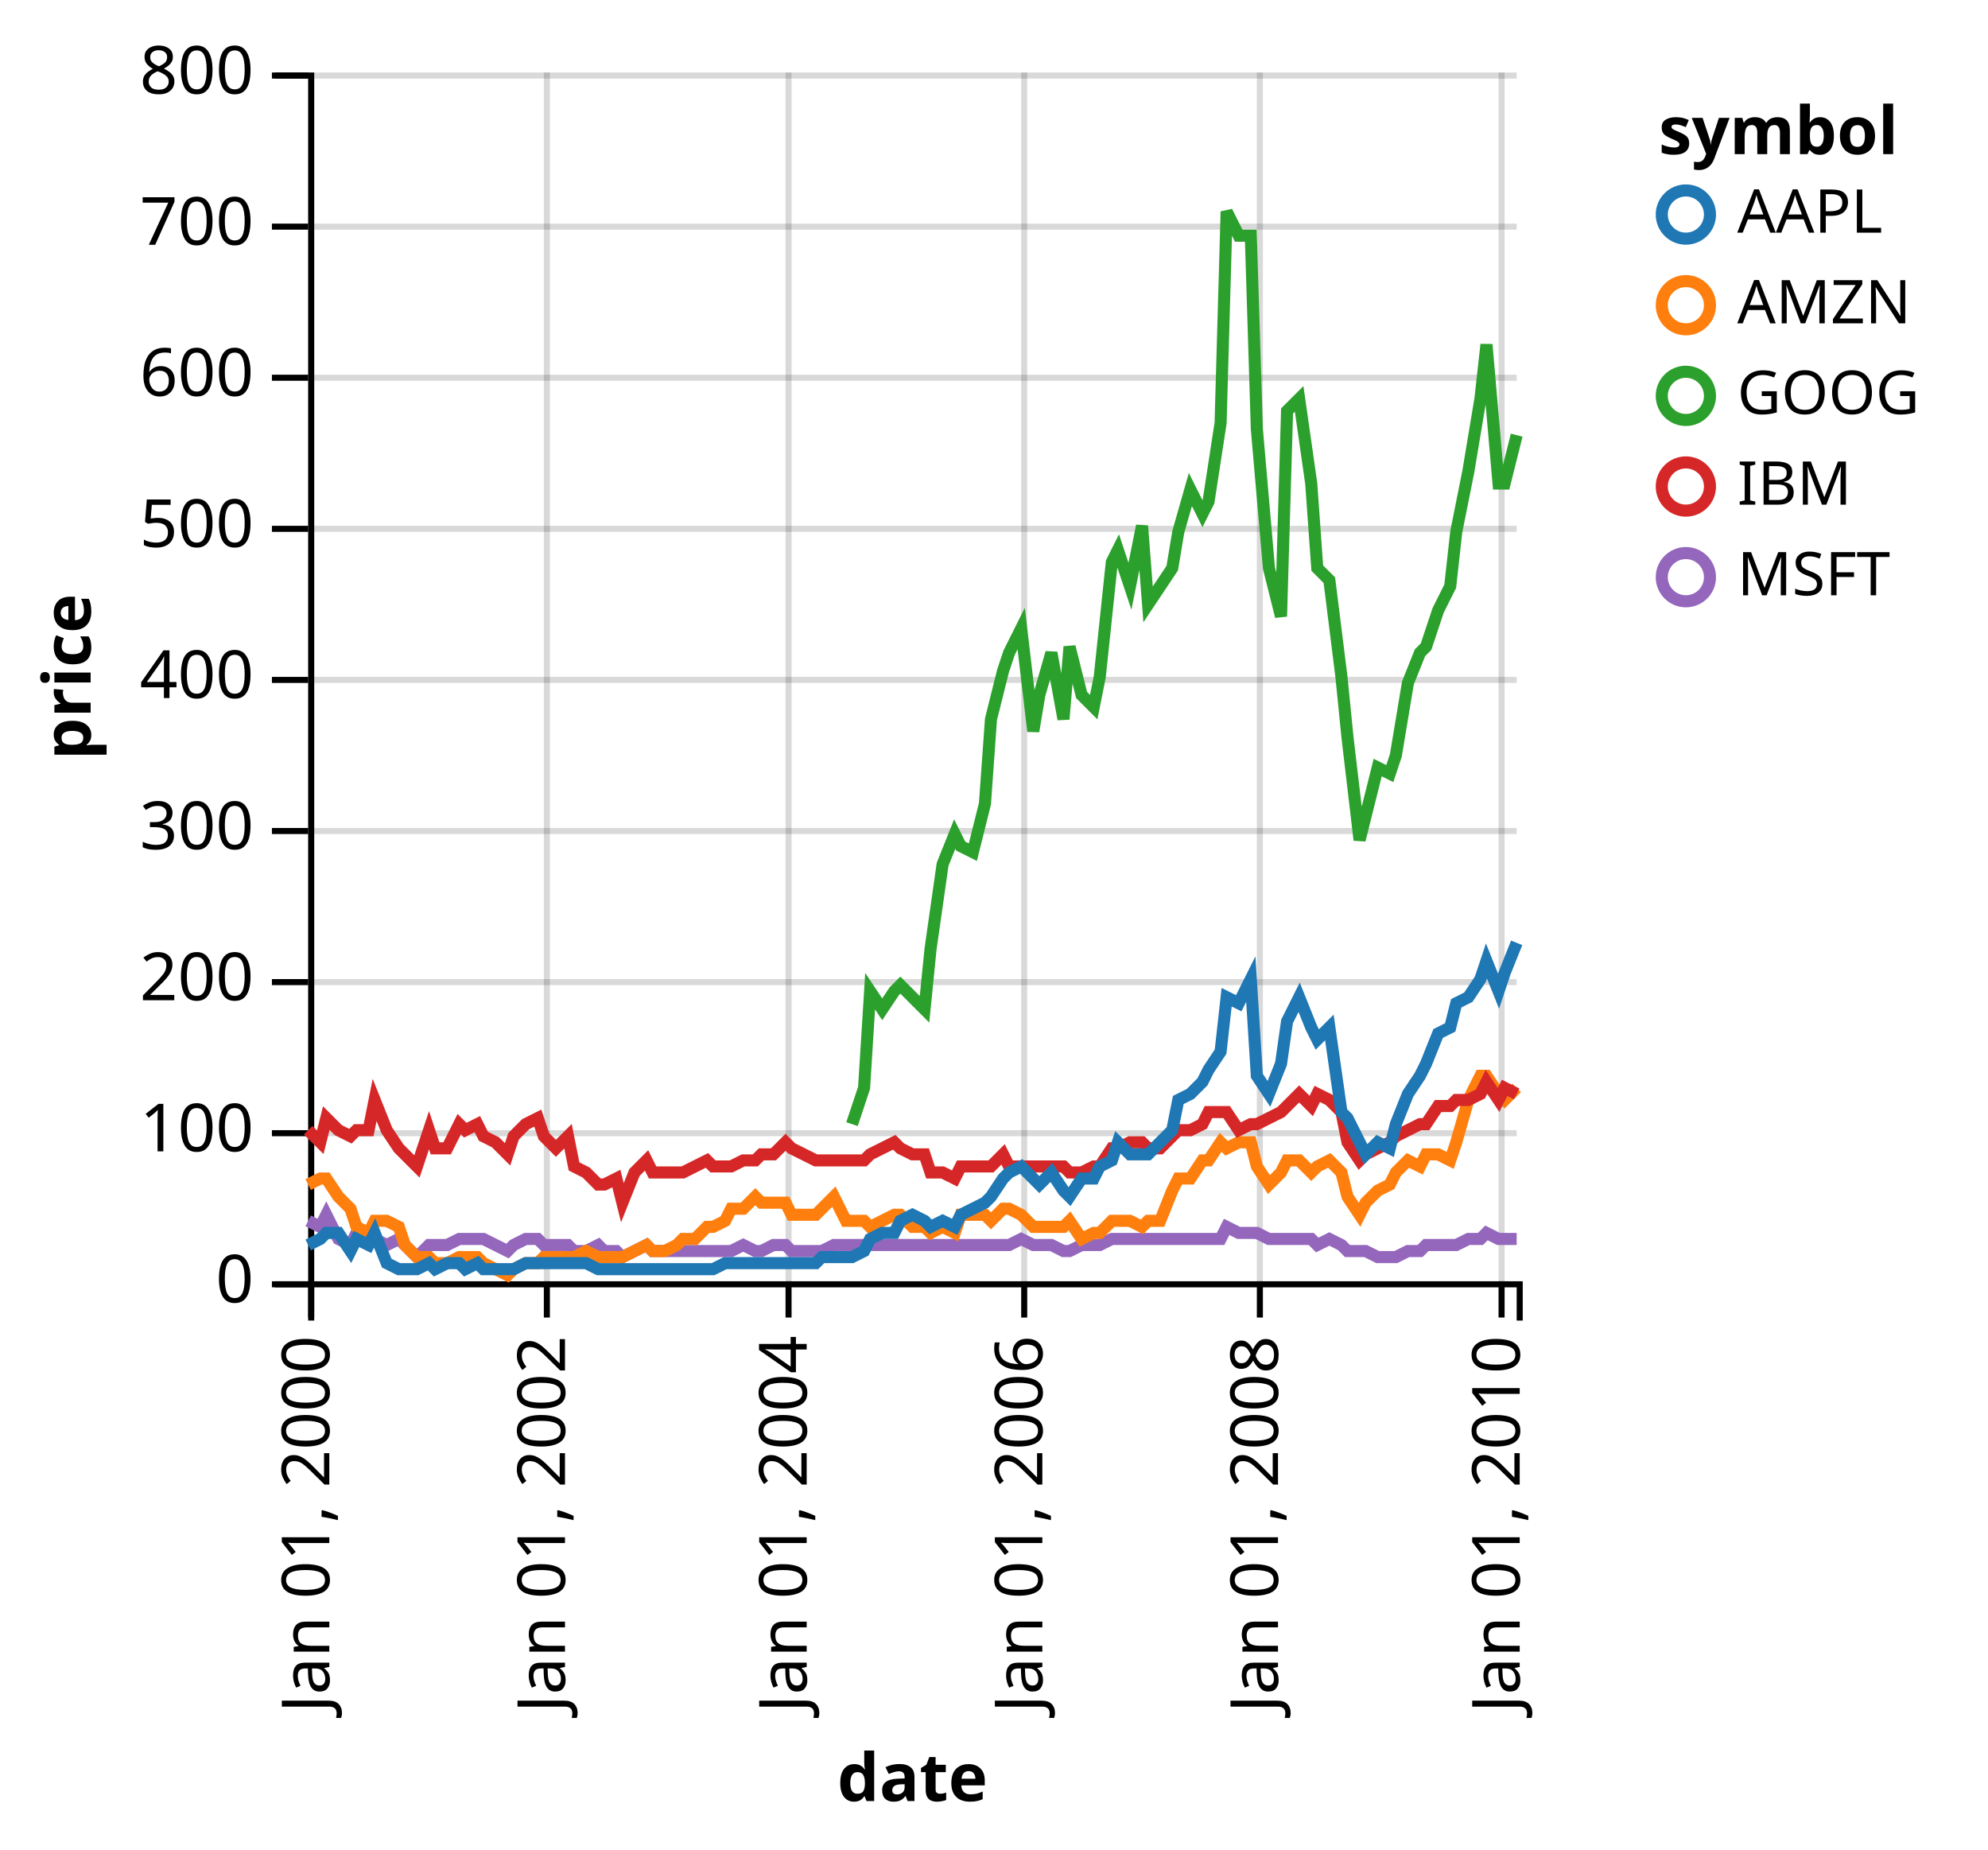
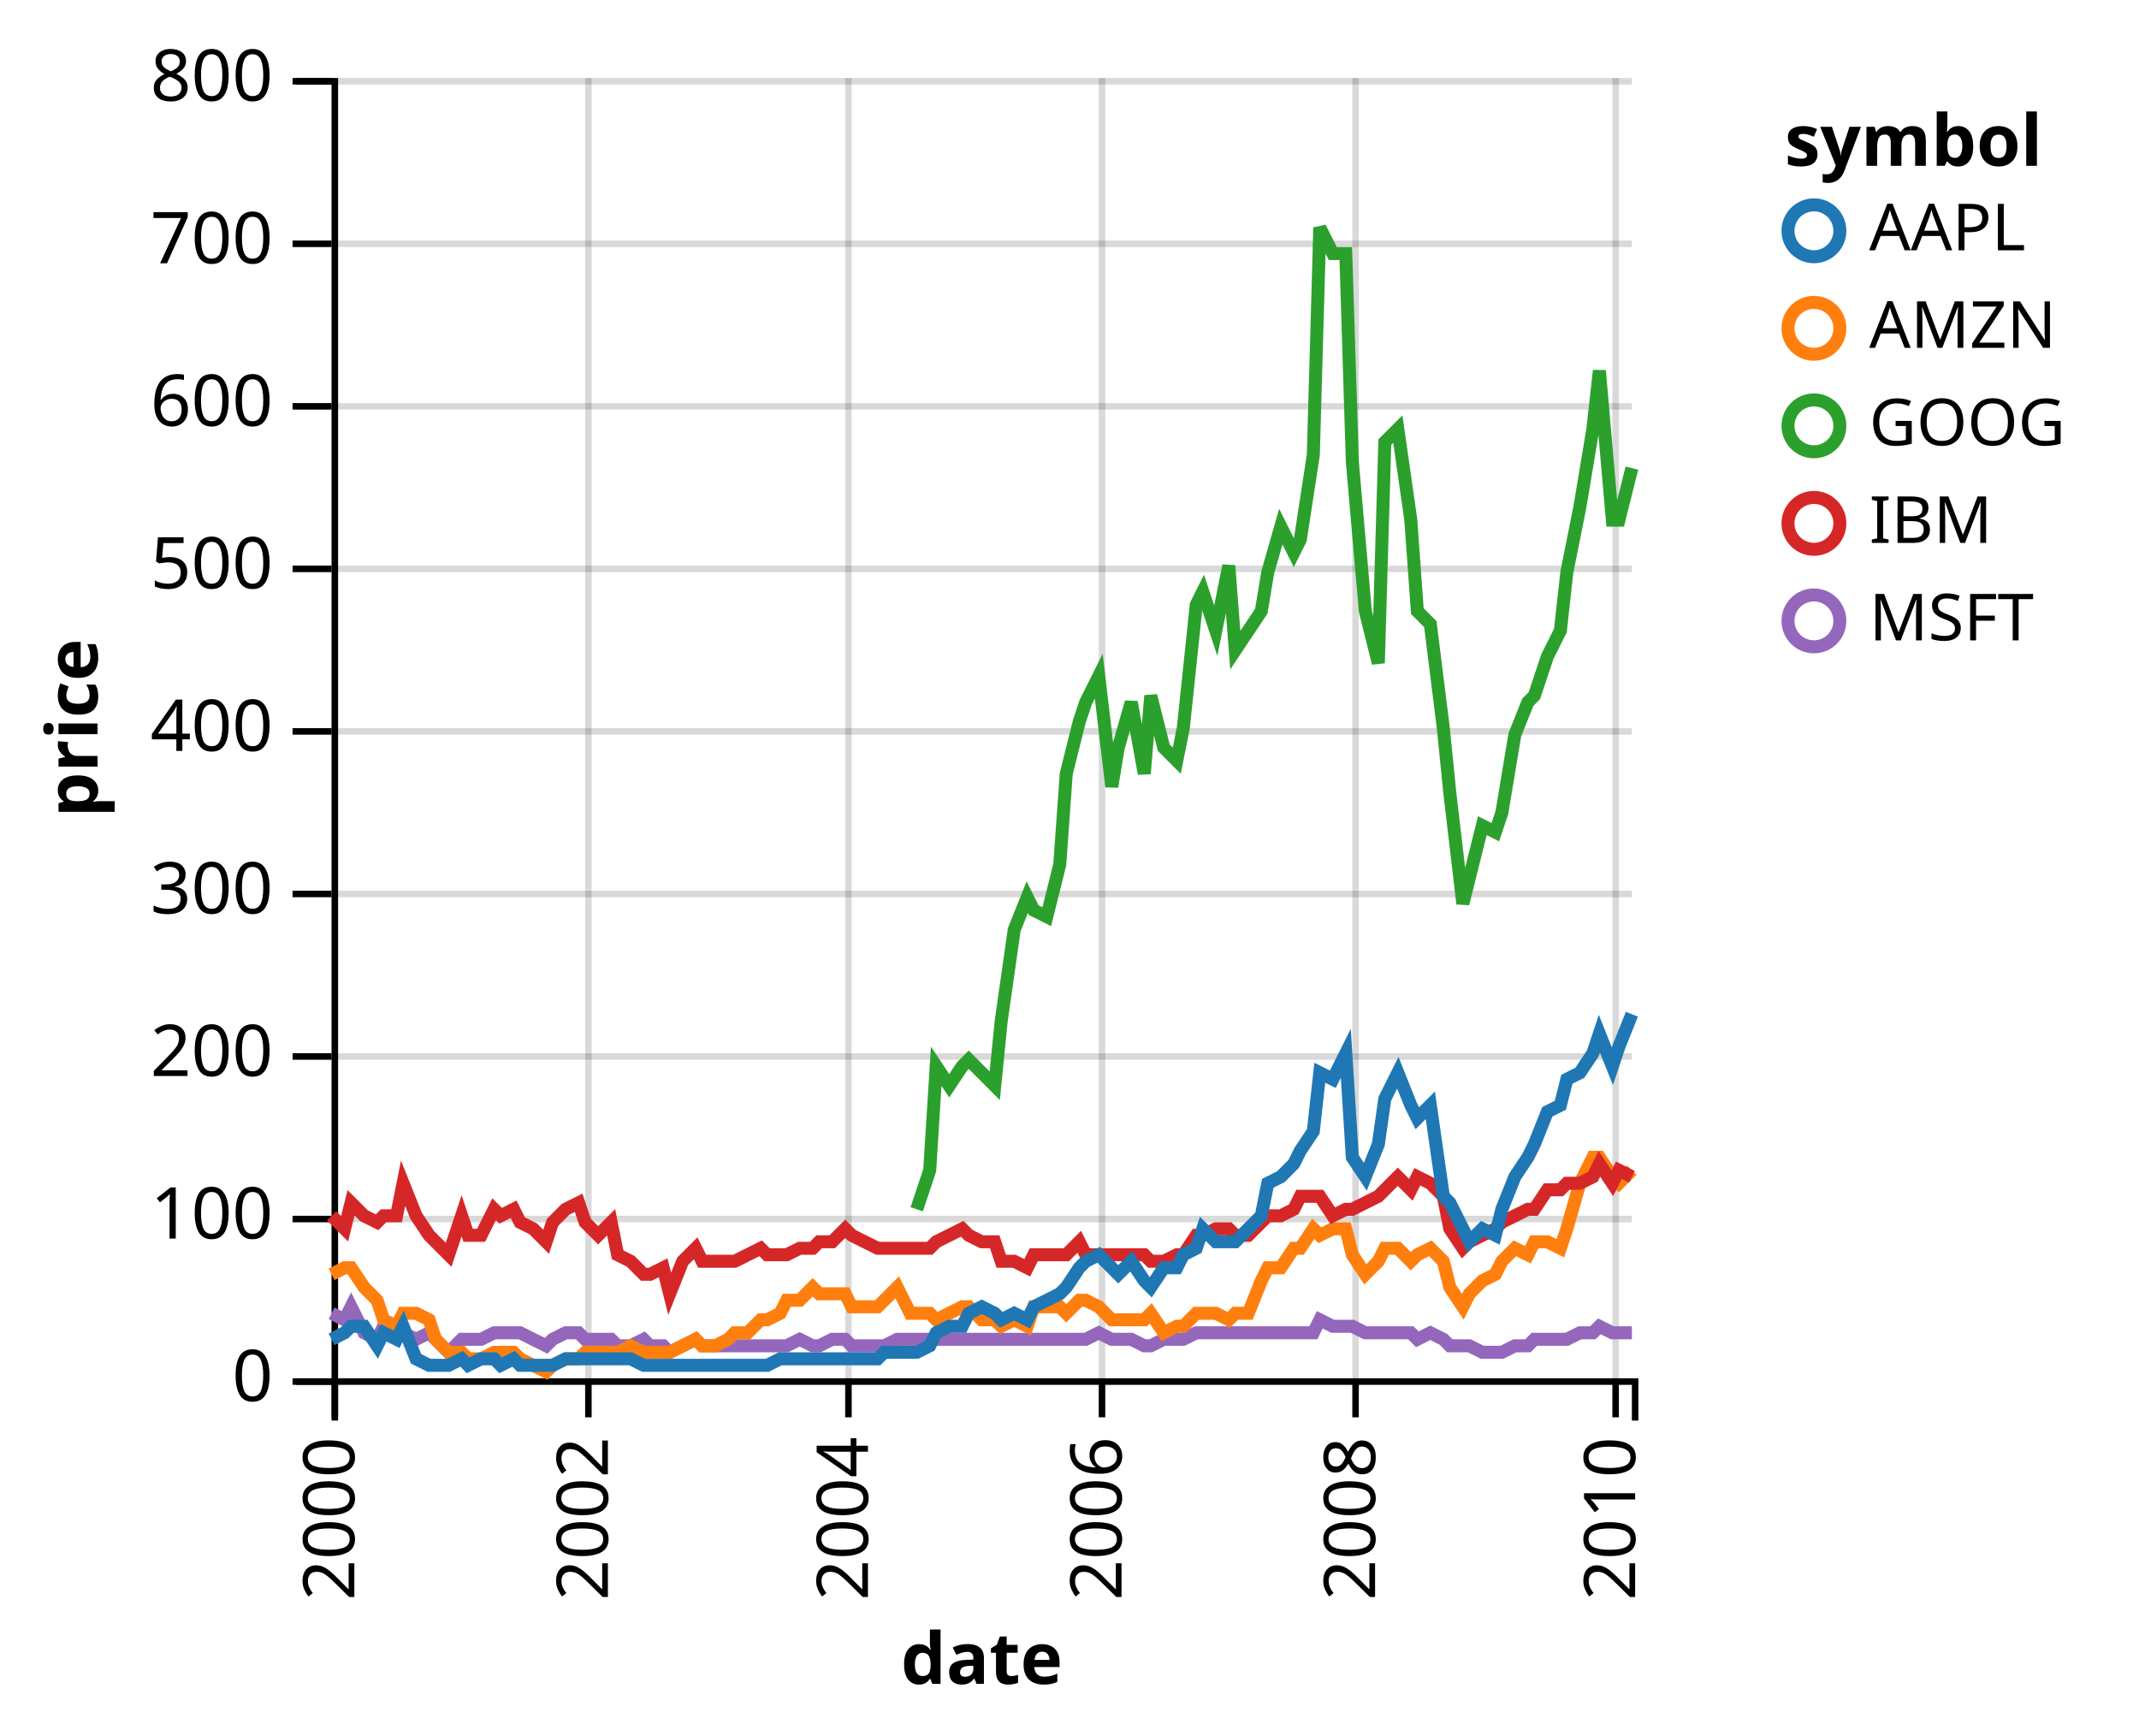
- <svg xmlns="http://www.w3.org/2000/svg" class="marks" width="329" height="306" version="1.1">
+ <svg xmlns="http://www.w3.org/2000/svg" class="marks" width="329" height="267" version="1.1">
  <g transform="translate(51,12)">
    <g class="mark-group">
      <g transform="translate(0,0)">
        <rect class="background" width="1" height="1" style="fill: none;" />
        <g class="mark-group root">
          <g transform="translate(0,0)">
            <rect class="background" width="200" height="200" style="fill: none;" />
            <g class="mark-group">
              <g transform="translate(0,200)">
                <rect class="background" width="0" height="0" style="pointer-events: none; fill: none;" />
                <g class="mark-rule" style="pointer-events: none;">
                  <line transform="translate(0.5,-200)" x2="0" y2="200" style="fill: none; stroke: #000; stroke-opacity: 0.15; opacity: 1;" />
                  <line transform="translate(39.5,-200)" x2="0" y2="200" style="fill: none; stroke: #000; stroke-opacity: 0.15; opacity: 1;" />
                  <line transform="translate(79.5,-200)" x2="0" y2="200" style="fill: none; stroke: #000; stroke-opacity: 0.15; opacity: 1;" />
                  <line transform="translate(118.5,-200)" x2="0" y2="200" style="fill: none; stroke: #000; stroke-opacity: 0.15; opacity: 1;" />
                  <line transform="translate(157.5,-200)" x2="0" y2="200" style="fill: none; stroke: #000; stroke-opacity: 0.15; opacity: 1;" />
                  <line transform="translate(197.5,-200)" x2="0" y2="200" style="fill: none; stroke: #000; stroke-opacity: 0.15; opacity: 1;" />
                </g>
                <g class="mark-rule" style="pointer-events: none;">
                  <line transform="translate(0.5,0)" x2="0" y2="6" style="fill: none; stroke: #000; stroke-width: 1; opacity: 1;" />
                  <line transform="translate(39.5,0)" x2="0" y2="6" style="fill: none; stroke: #000; stroke-width: 1; opacity: 1;" />
                  <line transform="translate(79.5,0)" x2="0" y2="6" style="fill: none; stroke: #000; stroke-width: 1; opacity: 1;" />
                  <line transform="translate(118.5,0)" x2="0" y2="6" style="fill: none; stroke: #000; stroke-width: 1; opacity: 1;" />
                  <line transform="translate(157.5,0)" x2="0" y2="6" style="fill: none; stroke: #000; stroke-width: 1; opacity: 1;" />
                  <line transform="translate(197.5,0)" x2="0" y2="6" style="fill: none; stroke: #000; stroke-width: 1; opacity: 1;" />
                </g>
                <g class="mark-rule" style="pointer-events: none;" />
                <g class="mark-text">
-                   <text text-anchor="end" transform="translate(0.5,9) rotate(270) translate(0,3)" style="font: 11px sans-serif; fill: #000; opacity: 1;">Jan 01, 2000</text>
-                   <text text-anchor="end" transform="translate(39.5,9) rotate(270) translate(0,3)" style="font: 11px sans-serif; fill: #000; opacity: 1;">Jan 01, 2002</text>
-                   <text text-anchor="end" transform="translate(79.5,9) rotate(270) translate(0,3)" style="font: 11px sans-serif; fill: #000; opacity: 1;">Jan 01, 2004</text>
-                   <text text-anchor="end" transform="translate(118.5,9) rotate(270) translate(0,3)" style="font: 11px sans-serif; fill: #000; opacity: 1;">Jan 01, 2006</text>
-                   <text text-anchor="end" transform="translate(157.5,9) rotate(270) translate(0,3)" style="font: 11px sans-serif; fill: #000; opacity: 1;">Jan 01, 2008</text>
-                   <text text-anchor="end" transform="translate(197.5,9) rotate(270) translate(0,3)" style="font: 11px sans-serif; fill: #000; opacity: 1;">Jan 01, 2010</text>
+                   <text text-anchor="end" transform="translate(0.5,9) rotate(270) translate(0,3)" style="font: 11px sans-serif; fill: #000; opacity: 1;">2000</text>
+                   <text text-anchor="end" transform="translate(39.5,9) rotate(270) translate(0,3)" style="font: 11px sans-serif; fill: #000; opacity: 1;">2002</text>
+                   <text text-anchor="end" transform="translate(79.5,9) rotate(270) translate(0,3)" style="font: 11px sans-serif; fill: #000; opacity: 1;">2004</text>
+                   <text text-anchor="end" transform="translate(118.5,9) rotate(270) translate(0,3)" style="font: 11px sans-serif; fill: #000; opacity: 1;">2006</text>
+                   <text text-anchor="end" transform="translate(157.5,9) rotate(270) translate(0,3)" style="font: 11px sans-serif; fill: #000; opacity: 1;">2008</text>
+                   <text text-anchor="end" transform="translate(197.5,9) rotate(270) translate(0,3)" style="font: 11px sans-serif; fill: #000; opacity: 1;">2010</text>
                </g>
                <g class="mark-path" style="pointer-events: none;">
                  <path transform="translate(0.5,0.5)" d="M0,6V0H200V6" style="fill: none; stroke: #000; stroke-width: 1;" />
                </g>
                <g class="mark-text">
-                   <text text-anchor="middle" transform="translate(100,86)" style="font: bold 11px sans-serif; fill: #000;">date</text>
+                   <text text-anchor="middle" transform="translate(100,47)" style="font: bold 11px sans-serif; fill: #000;">date</text>
                </g>
              </g>
            </g>
            <g class="mark-group">
              <g transform="translate(0,0)">
                <rect class="background" width="0" height="0" style="pointer-events: none; fill: none;" />
                <g class="mark-rule" style="pointer-events: none;">
                  <line transform="translate(0,200.5)" x2="200" y2="0" style="fill: none; stroke: #000; stroke-opacity: 0.15; opacity: 1;" />
                  <line transform="translate(0,175.5)" x2="200" y2="0" style="fill: none; stroke: #000; stroke-opacity: 0.15; opacity: 1;" />
                  <line transform="translate(0,150.5)" x2="200" y2="0" style="fill: none; stroke: #000; stroke-opacity: 0.15; opacity: 1;" />
                  <line transform="translate(0,125.5)" x2="200" y2="0" style="fill: none; stroke: #000; stroke-opacity: 0.15; opacity: 1;" />
                  <line transform="translate(0,100.5)" x2="200" y2="0" style="fill: none; stroke: #000; stroke-opacity: 0.15; opacity: 1;" />
                  <line transform="translate(0,75.5)" x2="200" y2="0" style="fill: none; stroke: #000; stroke-opacity: 0.15; opacity: 1;" />
                  <line transform="translate(0,50.5)" x2="200" y2="0" style="fill: none; stroke: #000; stroke-opacity: 0.15; opacity: 1;" />
                  <line transform="translate(0,25.5)" x2="200" y2="0" style="fill: none; stroke: #000; stroke-opacity: 0.15; opacity: 1;" />
                  <line transform="translate(0,0.5)" x2="200" y2="0" style="fill: none; stroke: #000; stroke-opacity: 0.15; opacity: 1;" />
                </g>
                <g class="mark-rule" style="pointer-events: none;">
                  <line transform="translate(-6,200.5)" x2="6" y2="0" style="fill: none; stroke: #000; stroke-width: 1; opacity: 1;" />
                  <line transform="translate(-6,175.5)" x2="6" y2="0" style="fill: none; stroke: #000; stroke-width: 1; opacity: 1;" />
                  <line transform="translate(-6,150.5)" x2="6" y2="0" style="fill: none; stroke: #000; stroke-width: 1; opacity: 1;" />
                  <line transform="translate(-6,125.5)" x2="6" y2="0" style="fill: none; stroke: #000; stroke-width: 1; opacity: 1;" />
                  <line transform="translate(-6,100.5)" x2="6" y2="0" style="fill: none; stroke: #000; stroke-width: 1; opacity: 1;" />
                  <line transform="translate(-6,75.5)" x2="6" y2="0" style="fill: none; stroke: #000; stroke-width: 1; opacity: 1;" />
                  <line transform="translate(-6,50.5)" x2="6" y2="0" style="fill: none; stroke: #000; stroke-width: 1; opacity: 1;" />
                  <line transform="translate(-6,25.5)" x2="6" y2="0" style="fill: none; stroke: #000; stroke-width: 1; opacity: 1;" />
                  <line transform="translate(-6,0.5)" x2="6" y2="0" style="fill: none; stroke: #000; stroke-width: 1; opacity: 1;" />
                </g>
                <g class="mark-rule" style="pointer-events: none;" />
                <g class="mark-text">
                  <text text-anchor="end" transform="translate(-9,203.5)" style="font: 11px sans-serif; fill: #000; opacity: 1;">0</text>
                  <text text-anchor="end" transform="translate(-9,178.5)" style="font: 11px sans-serif; fill: #000; opacity: 1;">100</text>
                  <text text-anchor="end" transform="translate(-9,153.5)" style="font: 11px sans-serif; fill: #000; opacity: 1;">200</text>
                  <text text-anchor="end" transform="translate(-9,128.5)" style="font: 11px sans-serif; fill: #000; opacity: 1;">300</text>
                  <text text-anchor="end" transform="translate(-9,103.5)" style="font: 11px sans-serif; fill: #000; opacity: 1;">400</text>
                  <text text-anchor="end" transform="translate(-9,78.5)" style="font: 11px sans-serif; fill: #000; opacity: 1;">500</text>
                  <text text-anchor="end" transform="translate(-9,53.5)" style="font: 11px sans-serif; fill: #000; opacity: 1;">600</text>
                  <text text-anchor="end" transform="translate(-9,28.5)" style="font: 11px sans-serif; fill: #000; opacity: 1;">700</text>
                  <text text-anchor="end" transform="translate(-9,3.5)" style="font: 11px sans-serif; fill: #000; opacity: 1;">800</text>
                </g>
                <g class="mark-path" style="pointer-events: none;">
                  <path transform="translate(0.5,0.5)" d="M-6,0H0V200H-6" style="fill: none; stroke: #000; stroke-width: 1;" />
                </g>
                <g class="mark-text">
                  <text text-anchor="middle" transform="translate(-39,100) rotate(-90) translate(0,3)" style="font: bold 11px sans-serif; fill: #000;">price</text>
                </g>
              </g>
            </g>
            <g class="mark-group pathgroup">
              <g transform="translate(0,0)">
                <rect class="background" width="200" height="200" style="fill: none;" />
                <g class="mark-line marks">
                  <path d="M200,193L198,193L197,193L195,192L194,193L192,193L190,194L189,194L187,194L185,194L184,195L182,195L180,196L179,196L177,196L175,195L174,195L172,195L171,194L169,193L167,194L166,193L164,193L162,193L161,193L159,193L157,192L156,192L154,192L152,191L151,193L149,193L148,193L146,193L144,193L143,193L141,193L139,193L138,193L136,193L134,193L133,193L131,194L130,194L128,194L126,195L125,195L123,194L121,194L120,194L118,193L116,194L115,194L113,194L112,194L110,194L108,194L107,194L105,194L103,194L102,194L100,194L98,194L97,194L95,194L93,194L92,194L90,194L89,194L87,194L85,195L84,195L82,195L80,195L79,194L77,194L75,195L74,195L72,194L70,195L69,195L67,195L66,195L64,195L62,195L61,195L59,195L57,195L56,194L54,195L52,196L51,195L49,195L48,194L46,195L44,195L43,194L41,194L39,194L38,193L36,193L34,194L33,195L31,194L29,193L28,193L26,193L25,193L23,194L21,194L20,194L18,196L16,194L15,193L13,194L11,193L10,193L8,192L7,194L5,193L3,189L2,191L0,190" style="fill: none; stroke: #9467bd; stroke-width: 2;" />
                </g>
              </g>
              <g transform="translate(0,0)">
                <rect class="background" width="200" height="200" style="fill: none;" />
                <g class="mark-line marks">
                  <path d="M200,168L198,170L197,169L195,166L194,166L192,170L190,177L189,180L187,179L185,179L184,181L182,180L180,182L179,184L177,185L175,187L174,189L172,186L171,182L169,180L167,181L166,182L164,180L162,180L161,182L159,184L157,181L156,177L154,177L152,178L151,177L149,180L148,180L146,183L144,183L143,185L141,190L139,190L138,191L136,190L134,190L133,190L131,192L130,192L128,193L126,190L125,191L123,191L121,191L120,191L118,189L116,188L115,188L113,190L112,189L110,189L108,189L107,192L105,191L103,192L102,191L100,191L98,189L97,189L95,190L93,191L92,190L90,190L89,190L87,186L85,188L84,189L82,189L80,189L79,187L77,187L75,187L74,186L72,188L70,188L69,190L67,191L66,191L64,193L62,193L61,194L59,195L57,195L56,194L54,195L52,196L51,196L49,196L48,196L46,195L44,196L43,196L41,196L39,196L38,197L36,197L34,198L33,199L31,198L29,197L28,196L26,196L25,196L23,197L21,197L20,196L18,196L16,194L15,191L13,190L11,190L10,192L8,191L7,188L5,186L3,183L2,183L0,184" style="fill: none; stroke: #ff7f0e; stroke-width: 2;" />
                </g>
              </g>
              <g transform="translate(0,0)">
                <rect class="background" width="200" height="200" style="fill: none;" />
                <g class="mark-line marks">
                  <path d="M200,169L198,168L197,170L195,167L194,169L192,170L190,170L189,171L187,171L185,174L184,174L182,175L180,176L179,177L177,178L175,179L174,180L172,177L171,172L169,170L167,169L166,171L164,169L162,171L161,172L159,173L157,174L156,174L154,175L152,172L151,172L149,172L148,174L146,175L144,175L143,176L141,178L139,178L138,177L136,177L134,178L133,178L131,181L130,181L128,182L126,182L125,181L123,181L121,181L120,181L118,181L116,181L115,179L113,181L112,181L110,181L108,181L107,183L105,182L103,182L102,179L100,179L98,178L97,177L95,178L93,179L92,180L90,180L89,180L87,180L85,180L84,180L82,179L80,178L79,177L77,179L75,179L74,180L72,180L70,181L69,181L67,181L66,180L64,181L62,182L61,182L59,182L57,182L56,180L54,182L52,187L51,183L49,184L48,184L46,182L44,181L43,176L41,178L39,176L38,173L36,174L34,176L33,179L31,177L29,176L28,174L26,175L25,174L23,178L21,178L20,175L18,181L16,179L15,178L13,175L11,170L10,175L8,175L7,176L5,175L3,173L2,177L0,175" style="fill: none; stroke: #d62728; stroke-width: 2;" />
                </g>
              </g>
              <g transform="translate(0,0)">
                <rect class="background" width="200" height="200" style="fill: none;" />
                <g class="mark-line marks">
                  <path d="M200,60L198,68L197,68L195,45L194,54L192,66L190,76L189,85L187,89L185,95L184,96L182,101L180,113L179,116L177,115L175,123L174,127L172,110L171,100L169,84L167,82L166,68L164,54L162,56L161,90L159,82L157,59L156,27L154,27L152,23L151,58L149,71L148,73L146,69L144,76L143,82L141,85L139,88L138,75L136,85L134,79L133,81L131,100L130,105L128,103L126,95L125,107L123,96L121,103L120,109L118,92L116,96L115,99L113,107L112,121L110,129L108,128L107,126L105,131L103,145L102,155L100,153L98,151L97,152L95,155L93,152L92,168L90,174" style="fill: none; stroke: #2ca02c; stroke-width: 2;" />
                </g>
              </g>
              <g transform="translate(0,0)">
                <rect class="background" width="200" height="200" style="fill: none;" />
                <g class="mark-line marks">
                  <path d="M200,144L198,149L197,152L195,147L194,150L192,153L190,154L189,158L187,159L185,164L184,166L182,169L180,174L179,178L177,177L175,179L174,177L172,173L171,172L169,158L167,160L166,158L164,153L162,157L161,164L159,169L157,166L156,150L154,154L152,153L151,162L149,165L148,167L146,169L144,170L143,175L141,177L139,179L138,179L136,179L134,177L133,180L131,181L130,183L128,183L126,186L125,185L123,182L121,184L120,183L118,181L116,182L115,183L113,186L112,187L110,188L108,189L107,191L105,190L103,191L102,190L100,189L98,190L97,192L95,192L93,193L92,195L90,196L89,196L87,196L85,196L84,197L82,197L80,197L79,197L77,197L75,197L74,197L72,197L70,197L69,197L67,198L66,198L64,198L62,198L61,198L59,198L57,198L56,198L54,198L52,198L51,198L49,198L48,198L46,197L44,197L43,197L41,197L39,197L38,197L36,197L34,198L33,198L31,198L29,198L28,197L26,198L25,197L23,197L21,198L20,197L18,198L16,198L15,198L13,197L11,192L10,194L8,193L7,195L5,192L3,192L2,193L0,194" style="fill: none; stroke: #1f77b4; stroke-width: 2;" />
                </g>
              </g>
            </g>
            <g class="mark-group">
              <g transform="translate(220.5,0.5)">
                <rect class="background" width="52" height="92" style="pointer-events: none; fill: none;" />
                <g class="mark-text" style="pointer-events: none;">
                  <text text-anchor="start" transform="translate(3,13)" style="font: bold 11px sans-serif; fill: #000; opacity: 1;">symbol</text>
                </g>
                <g class="mark-symbol" style="pointer-events: none;">
                  <path transform="translate(7.5,23)" d="M0,3.989A3.989,3.989 0 1,1 0,-3.989A3.989,3.989 0 1,1 0,3.989Z" style="fill: none; stroke: #1f77b4; stroke-width: 2; opacity: 1;" />
                  <path transform="translate(7.5,38)" d="M0,3.989A3.989,3.989 0 1,1 0,-3.989A3.989,3.989 0 1,1 0,3.989Z" style="fill: none; stroke: #ff7f0e; stroke-width: 2; opacity: 1;" />
                  <path transform="translate(7.5,53)" d="M0,3.989A3.989,3.989 0 1,1 0,-3.989A3.989,3.989 0 1,1 0,3.989Z" style="fill: none; stroke: #2ca02c; stroke-width: 2; opacity: 1;" />
                  <path transform="translate(7.5,68)" d="M0,3.989A3.989,3.989 0 1,1 0,-3.989A3.989,3.989 0 1,1 0,3.989Z" style="fill: none; stroke: #d62728; stroke-width: 2; opacity: 1;" />
                  <path transform="translate(7.5,83)" d="M0,3.989A3.989,3.989 0 1,1 0,-3.989A3.989,3.989 0 1,1 0,3.989Z" style="fill: none; stroke: #9467bd; stroke-width: 2; opacity: 1;" />
                </g>
                <g class="mark-text" style="pointer-events: none;">
                  <text text-anchor="start" transform="translate(16,26)" style="font: 10px sans-serif; fill: #000; opacity: 1;">AAPL</text>
                  <text text-anchor="start" transform="translate(16,41)" style="font: 10px sans-serif; fill: #000; opacity: 1;">AMZN</text>
                  <text text-anchor="start" transform="translate(16,56)" style="font: 10px sans-serif; fill: #000; opacity: 1;">GOOG</text>
                  <text text-anchor="start" transform="translate(16,71)" style="font: 10px sans-serif; fill: #000; opacity: 1;">IBM</text>
                  <text text-anchor="start" transform="translate(16,86)" style="font: 10px sans-serif; fill: #000; opacity: 1;">MSFT</text>
                </g>
              </g>
            </g>
          </g>
        </g>
      </g>
    </g>
  </g>
</svg>
